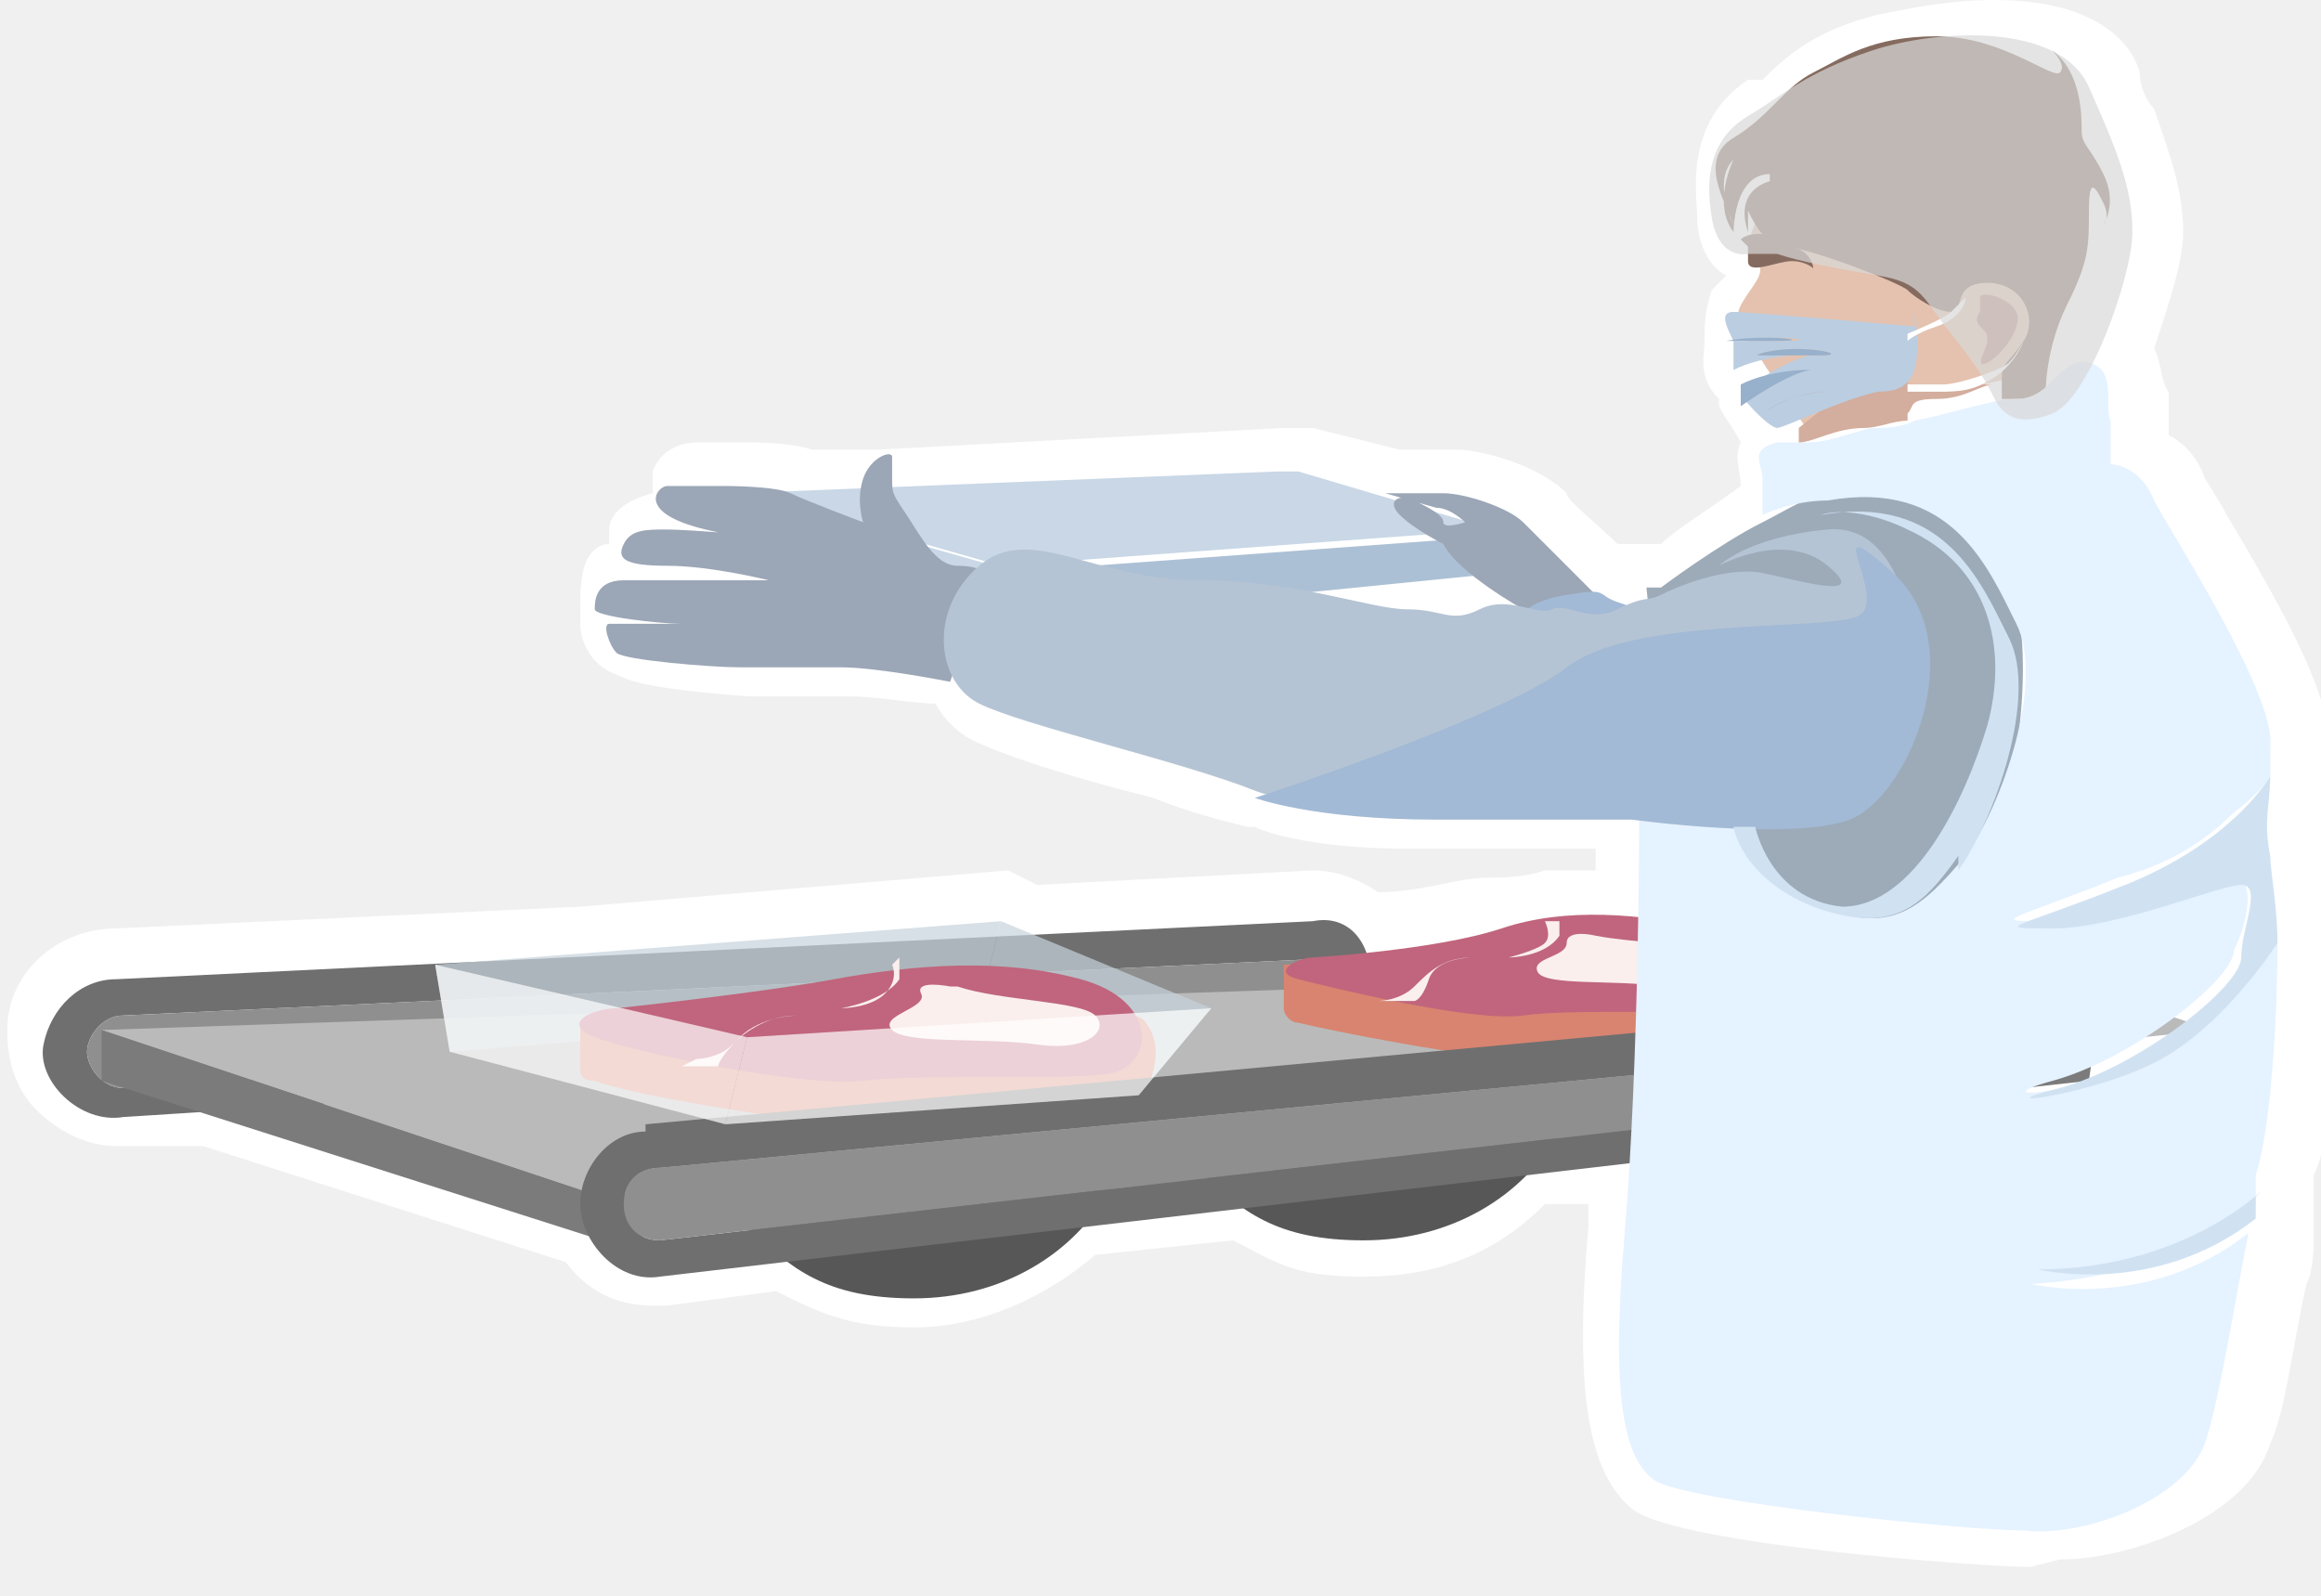
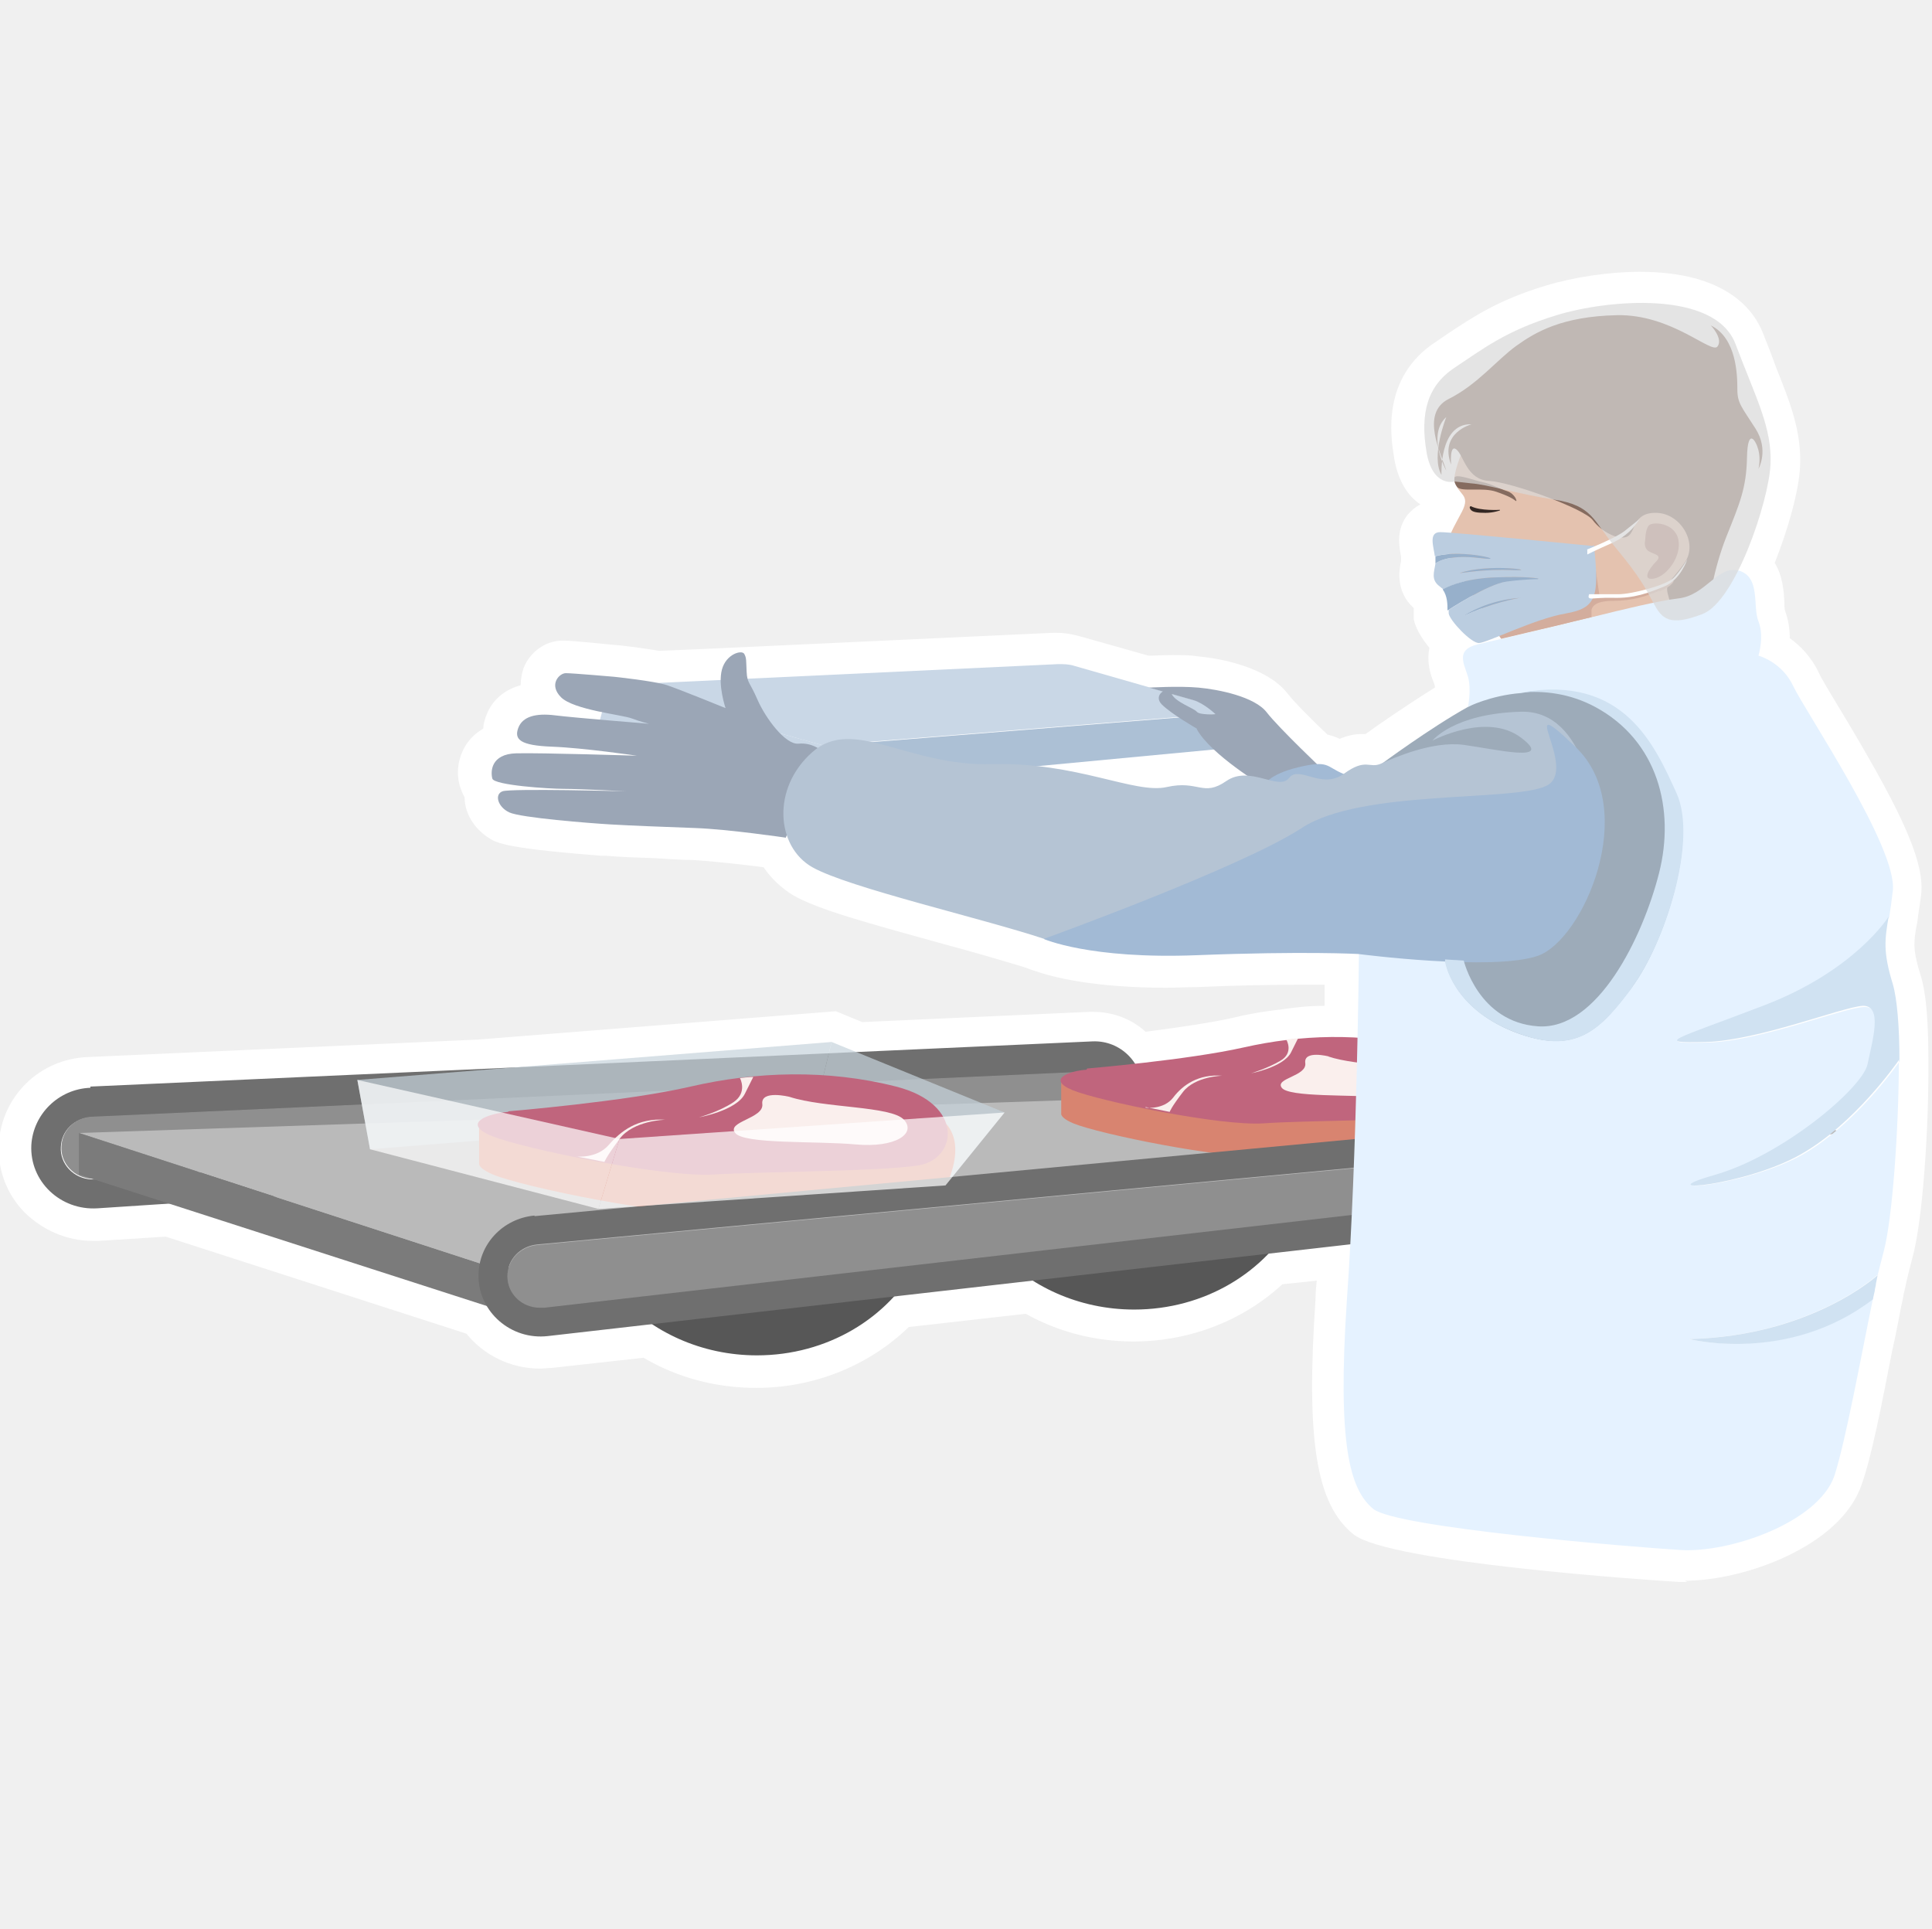
- <svg xmlns="http://www.w3.org/2000/svg" id="Livello_1" data-name="Livello 1" version="1.1" viewBox="0 0 32 22">
+ <svg xmlns="http://www.w3.org/2000/svg" id="Complications" viewBox="0 0 32.06 32">
  <defs>
-     <style>
-       .cls-1 {
-         fill: #7b7b7b;
-       }
- 
-       .cls-1, .cls-2, .cls-3, .cls-4, .cls-5, .cls-6, .cls-7, .cls-8, .cls-9, .cls-10, .cls-11, .cls-12, .cls-13, .cls-14, .cls-15, .cls-16, .cls-17, .cls-18, .cls-19, .cls-20, .cls-21, .cls-22, .cls-23, .cls-24, .cls-25, .cls-26, .cls-27 {
-         stroke-width: 0px;
-       }
- 
-       .cls-2 {
-         fill: #b58779;
-       }
- 
-       .cls-3 {
-         fill: #d88470;
-       }
- 
-       .cls-4 {
-         fill: #bababa;
-       }
- 
-       .cls-5 {
-         fill: #9dabb9;
-       }
- 
-       .cls-6, .cls-15, .cls-26 {
-         opacity: .7;
-       }
- 
-       .cls-6, .cls-25 {
-         fill: #fff;
-       }
- 
-       .cls-7 {
-         fill: #9ba6b6;
-       }
- 
-       .cls-8 {
-         fill: #a2bad5;
-       }
- 
-       .cls-9 {
-         fill: #faefed;
-       }
- 
-       .cls-10 {
-         fill: #6f6f6f;
-       }
- 
-       .cls-11 {
-         fill: #856b5f;
-       }
- 
-       .cls-12, .cls-23 {
-         fill: #bbcde0;
-       }
- 
-       .cls-13 {
-         fill: #342723;
-       }
- 
-       .cls-14 {
-         fill: #575757;
-       }
- 
-       .cls-15 {
-         fill: #c6d3db;
-       }
- 
-       .cls-16 {
-         fill: #c0657d;
-       }
- 
-       .cls-17 {
-         fill: #e5f2ff;
-       }
- 
-       .cls-18, .cls-23 {
-         opacity: .8;
-       }
- 
-       .cls-18, .cls-24 {
-         fill: #97b0cb;
-       }
- 
-       .cls-19 {
-         fill: #b5c4d4;
-       }
- 
-       .cls-20 {
-         fill: #8f8f8f;
-       }
- 
-       .cls-21 {
-         fill: #d0e2f2;
-       }
- 
-       .cls-22 {
-         fill: #d3ad9d;
-       }
- 
-       .cls-26 {
-         fill: #d9d9d9;
-       }
- 
-       .cls-27 {
-         fill: #e4c2af;
-       }
-     </style>
+     <style>.cls-1{fill:#7b7b7b;}.cls-1,.cls-2,.cls-3,.cls-4,.cls-5,.cls-6,.cls-7,.cls-8,.cls-9,.cls-10,.cls-11,.cls-12,.cls-13,.cls-14,.cls-15,.cls-16,.cls-17,.cls-18,.cls-19,.cls-20,.cls-21,.cls-22,.cls-23,.cls-24,.cls-25,.cls-26,.cls-27,.cls-28{stroke-width:0px;}.cls-2{fill:#b58779;}.cls-3{fill:#d88470;}.cls-4{fill:#bababa;}.cls-5{fill:#9dabb9;}.cls-6{fill:none;}.cls-7,.cls-16,.cls-27{opacity:.7;}.cls-7,.cls-26{fill:#fff;}.cls-8{fill:#9ba6b6;}.cls-9{fill:#a2bad5;}.cls-10{fill:#faefed;}.cls-11{fill:#6f6f6f;}.cls-12{fill:#856b5f;}.cls-13,.cls-24{fill:#bbcde0;}.cls-14{fill:#342723;}.cls-15{fill:#575757;}.cls-16{fill:#c6d3db;}.cls-17{fill:#c0657d;}.cls-18{fill:#e5f2ff;}.cls-19,.cls-24{opacity:.8;}.cls-19,.cls-25{fill:#97b0cb;}.cls-20{fill:#b5c4d4;}.cls-21{fill:#8f8f8f;}.cls-22{fill:#d0e2f2;}.cls-23{fill:#d3ad9d;}.cls-27{fill:#d9d9d9;}.cls-28{fill:#e4c2af;}</style>
  </defs>
-   <path class="cls-25" d="M28,21.6s0,0-.1,0c-.5,0-4.8-.3-5.4-.8-.6-.5-.8-1.6-.6-3.9,0-.1,0-.2,0-.3h-.6c-.7.7-1.5,1-2.5,1s-1.2-.2-1.8-.5l-1.9.2c-.7.6-1.6,1-2.5,1s-1.3-.2-1.9-.5l-1.5.2c0,0-.1,0-.2,0-.5,0-.9-.2-1.2-.6l-5-1.6h-1.1c0,0,0,0-.1,0-.4,0-.8-.2-1.1-.5-.3-.3-.4-.7-.4-1.1,0-.8.7-1.4,1.5-1.4l6.4-.3,5.9-.5.4.2,3.8-.2h0c.3,0,.6.1.9.3.6,0,1.1-.2,1.5-.2.2,0,.5,0,.8-.1,0,0,.1,0,.2,0,.2,0,.3,0,.5,0,0-.1,0-.2,0-.3,0,0-.2,0-.3,0-.5,0-1.1,0-1.8,0-.2,0-.3,0-.5,0-1.2,0-1.9-.2-2.1-.3h0s-.1,0-.1,0c-.4-.1-.8-.2-1.3-.4-1.2-.3-2.1-.6-2.5-.8-.2-.1-.4-.3-.5-.5-.3,0-.8-.1-1.2-.1-.2,0-.4,0-.6,0-.3,0-.6,0-.8,0h0c-1.3-.1-1.6-.2-1.8-.3-.3-.1-.5-.4-.5-.7,0,0,0-.1,0-.2,0-.2,0-.5.1-.7,0,0,.1-.2.3-.2,0,0,0-.1,0-.2,0-.2.2-.4.6-.5,0,0,0-.2,0-.3.1-.3.4-.4.6-.4h0c.1,0,.8,0,.8,0,0,0,.5,0,.8.1h.9s5.6-.3,5.6-.3h0c.1,0,.2,0,.4,0l1.2.3c0,0,.2,0,.4,0s.3,0,.4,0c.3,0,1.1.2,1.5.6,0,.1.4.4.7.7,0,0,.1,0,.2,0,.1,0,.2,0,.4,0s0,0,0,0c.2-.2.7-.5,1.1-.8,0,0,0,0,0,0h0c0-.2-.1-.4,0-.6-.1-.2-.2-.3-.3-.5h0c0,0,0-.1,0-.1s0,0,0,0c-.3-.3-.2-.6-.2-.8h0s0,0,0,0c0-.2,0-.4.1-.7,0,0,.1-.1.2-.2-.2-.1-.4-.4-.4-.8,0-.3-.2-1.3.7-1.9h.2c.4-.4.8-.7,1.6-.9.5-.1,1-.2,1.6-.2,1.4,0,1.9.6,2,1,0,.2.1.4.2.5.2.6.4,1.1.4,1.7,0,.4-.2,1-.4,1.6.1.2.1.5.2.6,0,0,0,.1,0,.1,0,.2,0,.3,0,.5.2.1.4.3.5.6,0,0,.2.3.3.5.9,1.5,1.4,2.5,1.4,3.1,0,.2,0,.3,0,.4v.2s0,0,0,0c0,.2,0,.4,0,.7,0,0,.1.4.1,1.4,0,1.1,0,2.7-.3,3.3,0,.1,0,.2,0,.4,0,0,0,.2,0,.2,0,.1,0,.2,0,.2,0,.2,0,.5-.1.7-.2.9-.3,1.8-.5,2.2-.3,1-1.9,1.6-2.9,1.6h0Z" />
-   <g>
-     <path class="cls-23" d="M10.2,6.8l7.4-.3c0,0,.2,0,.3,0l2.7.8-6.8.5-3.5-1Z" />
-     <path class="cls-18" d="M20.5,7.3l.2.4c0,0,0,.2,0,.2l-7,.7v-.7l6.8-.5Z" />
-     <path class="cls-7" d="M19.9,7.5s-.4-.2-.6-.4,0-.3.2-.2.4.2.4.3.3,0,.3,0c0,0-.2-.2-.4-.2l-.7-.2s.5,0,.8,0,.9.2,1.1.4,1,1,1,1l-1,.2s-.9-.5-1.1-.9Z" />
-     <polygon class="cls-23" points="10 7.5 10.2 6.8 13.7 7.8 13.7 8.5 10 7.5" />
-     <path class="cls-8" d="M21,8.5s0-.2.6-.3.4,0,.7.1.8.3.8.3c0,0-1.7.2-2.1,0Z" />
-     <g>
-       <path class="cls-10" d="M1.6,13.5c-.5,0-.9.4-1,.9s.5,1.1,1.1,1l17.2-1.1v-.8c0-.5-.3-.9-.8-.8l-16.5.8ZM18.5,13.9L1.7,15s0,0,0,0c-.3,0-.5-.3-.5-.5s.2-.5.5-.5l16.9-.8v.7Z" />
-       <path class="cls-20" d="M18.5,13.2v.7S1.7,15,1.7,15c0,0,0,0,0,0-.3,0-.5-.3-.5-.5s.2-.5.5-.5l16.9-.8Z" />
-       <polygon class="cls-4" points="8.3 16.5 30.5 14.2 27.8 13.3 1.4 14.2 8.3 16.5" />
-       <polygon class="cls-1" points="28.9 14.2 28.8 14.9 15.3 16.4 10.3 16.9 8.3 17.1 1.4 14.9 1.4 14.2 8.3 16.5 9.9 16.3 15.5 15.7 28.9 14.2" />
-       <polygon class="cls-15" points="6 13.3 6.2 14.5 13.5 13.9 13.8 12.7 6 13.3" />
-       <polygon class="cls-15" points="13.8 12.7 16.7 13.9 15.7 15.1 13.5 13.9 13.8 12.7" />
-       <path class="cls-14" d="M15.3,16.4c-.5.9-1.5,1.5-2.7,1.5s-1.7-.4-2.3-1l4.9-.5Z" />
-       <path class="cls-14" d="M21.5,15.6c-.5.9-1.5,1.5-2.7,1.5s-1.7-.4-2.3-1l4.9-.5Z" />
-       <path class="cls-14" d="M27.3,14.9c-.5.9-1.5,1.5-2.7,1.5s-1.7-.4-2.3-1l4.9-.5Z" />
-       <g>
-         <path class="cls-3" d="M15.7,15.1s0,0,0,0c0,.2-.2.3-.4.3-.6,0-2.6,0-3.4.1-.8,0-3.2-.4-3.7-.6-.2,0-.2-.1-.2-.2v-.6s2.7-.1,4.9-.2c.2,0,.5,0,.7,0,1.2,0,2.1,0,2.2.2.3.4,0,.9,0,1Z" />
-         <path class="cls-25" d="M13.5,13.9c-.2,0-.4,0-.7,0,.2,0,.5,0,.7,0Z" />
-         <path class="cls-16" d="M8.5,13.9s1.9-.2,3-.4,2.3-.3,3.4,0,1,1.2.4,1.3-2.6,0-3.4.1-3.2-.4-3.7-.6,0-.4.3-.4Z" />
-         <path class="cls-9" d="M13.1,13.6s-.5-.1-.4.1-.6.3-.4.5,1.3.1,2,.2,1-.2.8-.4-1.3-.2-1.9-.4Z" />
-         <path class="cls-9" d="M9.6,14.6s.3,0,.5-.2.5-.4.9-.4c0,0-.5,0-.8.3s-.3.4-.3.4h-.5Z" />
-         <path class="cls-9" d="M12.3,13.3s.1.2-.1.4-.6.2-.6.2c0,0,.6-.1.8-.4v-.3c.1,0,0,0,0,0Z" />
-       </g>
-       <g>
-         <path class="cls-3" d="M24.3,14.2s0,0,0,0c0,.1-.2.2-.4.3-.6,0-2.2,0-2.9.1-.7,0-2.7-.4-3.1-.5-.1,0-.2-.1-.2-.2v-.6s2.3-.1,4.2-.1c.2,0,.4,0,.6,0,1,0,1.8,0,1.9.2.3.3,0,.8,0,.9Z" />
-         <path class="cls-25" d="M22.4,13.2c-.2,0-.4,0-.6,0,.2,0,.4,0,.6,0Z" />
-         <path class="cls-16" d="M18.1,13.2s1.7-.1,2.6-.4,1.9-.2,2.9,0,.9,1,.3,1.1-2.2,0-2.9.1-2.7-.4-3.1-.5,0-.3.2-.3Z" />
-         <path class="cls-9" d="M22,12.9s-.4-.1-.4.1-.5.2-.4.4,1.1.1,1.7.2.9-.2.7-.4-1.1-.2-1.6-.3Z" />
-         <path class="cls-9" d="M19,13.8s.3,0,.5-.2.4-.4.8-.4c0,0-.5,0-.6.3s-.2.3-.2.3h-.4Z" />
-         <path class="cls-9" d="M21.3,12.7s.1.2,0,.3-.5.2-.5.2c0,0,.5,0,.7-.3v-.2c.1,0,0,0,0,0Z" />
-       </g>
-       <path class="cls-10" d="M8.9,15.6c-.5,0-.9.5-.9,1s.5,1.1,1.1,1l17.1-2v-1.7l-17.3,1.6ZM25.8,15.2l-16.7,1.9s0,0,0,0c-.3,0-.5-.2-.5-.5s.2-.5.5-.5l16.8-1.6v.7Z" />
-       <path class="cls-20" d="M25.8,14.5v.7l-16.7,1.9s0,0,0,0c-.3,0-.5-.2-.5-.5s.2-.5.5-.5l16.8-1.6Z" />
-       <polygon class="cls-6" points="6 13.3 10.3 14.3 10 15.5 6.2 14.5 6 13.3" />
-       <polygon class="cls-6" points="10.3 14.3 16.7 13.9 15.7 15.1 10 15.5 10.3 14.3" />
-     </g>
-     <path class="cls-7" d="M13.6,7.9s-.1-.1-.4-.1-.5-.4-.7-.7-.2-.3-.2-.5,0-.2,0-.3-.3,0-.4.3,0,.6,0,.6c0,0-.8-.3-1-.4s-.9-.1-.9-.1c0,0-.7,0-.8,0s-.3.2,0,.4,1,.3,1.2.3.3,0,.3,0c0,0-1.2-.1-1.5-.1s-.5,0-.6.2,0,.3.6.3,1.4.2,1.4.2c0,0-1.6,0-2,0s-.4.3-.4.4.9.2,1.2.2,1,0,1,0c0,0-1.9,0-2,0s0,.3.1.4,1.3.2,1.7.2.9,0,1.4,0,1.5.2,1.5.2l.5-1.5Z" />
-     <path class="cls-27" d="M24.6,2.2s-.5,1-.5,1.2.3.2.1.5-.3.4-.2.6.9,1.4.9,1.4c0,0,2.8-.7,2.9-.7s.6-1.1.6-1.1l-3.8-2Z" />
-     <path class="cls-11" d="M24.4,2.5s-.5.1-.3.7c0,0,0-.3,0-.3s.2.5.5.5,1.6.5,1.7.6.4.3.6.3,0-.4.5-.4.7.5.5.8-.3.3-.3.5,0,.3,0,.3h.6c0-.1,0-.7.3-1.3s.3-.8.3-1.3.1-.3.2-.1,0,.3,0,.3c0,0,.2-.3,0-.7s-.3-.4-.3-.6,0-.8-.4-1.1c0,0,.2.2.1.3s-.8-.5-1.7-.5-1.3.3-1.7.5-.6.6-1.1.9-.1.9,0,1.2c0,0-.3-.6,0-.9,0,0-.3.6,0,1,0,0,0-.8.5-.8Z" />
-     <path class="cls-5" d="M22.9,8.1s.8-.6,1.4-.9,1.2-.8,2.5-.3,1.2,2.6.9,4-2.1,3.1-3.6,2.1-1.2-2.9-1.2-2.9l-.2-2Z" />
-     <path class="cls-17" d="M31,16.8s0,0,0-.1c0,0,0,0,0,.1Z" />
-     <path class="cls-17" d="M31.4,13c0,1.1-.1,2.6-.3,3.2,0,.1,0,.2,0,.4,0,0-1.1,1-3.1,1.1,0,0,1.6.4,3-.7-.2,1-.4,2.3-.6,2.9-.3.8-1.7,1.3-2.5,1.2-.8,0-4.7-.4-5.1-.7-.4-.3-.6-1.1-.4-3.4.2-2.4.2-5.7.2-5.7h1.4c0,.1,0,.1,0,.1,0,0,.1.7,1.1,1.1,1,.4,1.4,0,2-.7.5-.7,1.1-2.4.7-3.2-.4-.8-.9-2-2.6-1.7h0c-.5,0-.9.2-.9.2,0,0,0-.3,0-.5,0-.2-.2-.4.2-.5.1,0,.3,0,.4,0,.3,0,.5-.1.9-.2.2,0,.4,0,.6-.1.5-.1,1.1-.3,1.4-.3.5,0,.6-.6,1-.5.4.1.2.6.3.8,0,.2,0,.6,0,.6,0,0,.4,0,.6.5.2.4,1.7,2.7,1.6,3.4,0,.2,0,.3,0,.4,0,0-.1.2-.5.5-.3.3-.8.7-1.6.9-1.5.6-1.8.6-1,.6.9,0,2.3-.6,2.6-.6.3,0,.2.6,0,1,0,.4-1.4,1.5-2.5,1.8-1.1.3.5.2,1.4-.4.9-.5,1.6-1.5,1.6-1.6Z" />
-     <path class="cls-19" d="M26.4,9s-.1-1.8-1.2-1.7-1.5.5-1.5.5c0,0,.9-.5,1.5,0s-.4.2-.9.1-1.2.2-1.4.3-.2,0-.6.2-.7-.1-.9,0-.6-.2-1,0-.5,0-1,0-1.5-.4-2.9-.4-2.3-.8-3-.2-.6,1.6,0,1.9,2.8.8,3.8,1.2,3.5-.4,4.6-.2.8-.4,1.6-.5,1.7,0,2.3-.4-1.3.3-2,0,2-.4,2.2-.3.4-.5.4-.5Z" />
-     <path class="cls-8" d="M17.3,11s.8.3,2.5.3,2.7,0,2.7,0c0,0,2.2.3,3,0s1.7-2.4.6-3.4,0,.4-.5.6-3.1,0-4,.7-4.3,1.8-4.3,1.8Z" />
-     <path class="cls-21" d="M31.4,13c0,0-.7,1.1-1.6,1.6-.9.5-2.6.7-1.4.4,1.1-.3,2.5-1.4,2.5-1.8,0-.4.3-1,0-1-.3,0-1.7.6-2.6.6-.9,0-.5,0,1-.6,1.5-.6,2-1.5,2-1.5,0,.4-.1.6,0,1.1,0,.2.1.7.1,1.2Z" />
-     <path class="cls-21" d="M31.1,16.5s0,0,0,.1c0,0,0,0,0,.1,0,0,0,.1,0,.1-1.4,1.1-3,.7-3,.7,2,0,3.1-1.1,3.1-1.1Z" />
-     <path class="cls-21" d="M27,11.8c-.5.7-.9,1.1-2,.7-1-.4-1.1-1.1-1.1-1.1h0s.3,0,.3,0c0,0,.2,1,1.2,1.1,1,0,1.7-1.5,2-2.5.3-1.1,0-2.2-1.1-2.7-.4-.2-.9-.3-1.2-.2,1.7-.3,2.2.9,2.6,1.7.4.8-.2,2.5-.7,3.2Z" />
-     <path class="cls-11" d="M24.1,3.4s0,0,0,.2.4,0,.6,0,.3.1.3.1,0-.1-.1-.2-.3-.1-.4-.2-.4-.1-.5,0Z" />
-     <path class="cls-13" d="M24.9,3.9s-.3,0-.5,0c0,0,0,0,0,0s.1,0,.2,0,.2,0,.2,0Z" />
-     <path class="cls-2" d="M27.3,4.4s0-.2,0-.3.4,0,.5.2-.2.6-.4.7,0-.2,0-.3,0-.1-.1-.2,0-.2,0-.2Z" />
-     <path class="cls-22" d="M27.5,5.3c-.2,0-.4.2-.8.2s-.3.1-.4.2c0,0,0,0,0,.1-.2,0-.4.1-.6.1-.4,0-.7.2-.9.2v-.2c0,0,1.5-1.2,1.5-1.2,0,0,0,.5,0,.7,0,0,.3,0,.5,0,.2,0,.7-.2.7-.3,0,0,0,0-.2.2Z" />
-     <path class="cls-12" d="M26.4,4.5s-2.3-.2-2.5-.2-.1.2,0,.4c.5-.1,1.3,0,.7,0-.5,0-.7,0-.7,0,0,0,0,0,0,0,0,.1,0,.3,0,.4,0,0,0,0,0,0,.4-.2.9-.2.9-.2.5,0,.7,0,.7,0,0,0-.2,0-.5,0-.3,0-1,.5-1,.5,0,0,0,0,0,0,0,.1.4.5.5.5s.9-.4,1.4-.5c.5,0,.6-.3.5-1.1ZM25.1,4.9c-.5,0-.8,0-.9,0,.5-.2,1.4,0,.9,0ZM24.3,5.7s.4-.3.9-.3c0,0-.5,0-.9.3Z" />
-     <path class="cls-24" d="M24.5,4.7c-.5,0-.7,0-.7,0,0,0,0,0,0,0,0,0,0,0,0,0s0,0,0,0c.5-.1,1.3,0,.7,0Z" />
-     <path class="cls-24" d="M25.5,5.1s-.2,0-.5,0c-.3,0-1,.5-1,.5,0-.1,0-.2,0-.3.4-.2.9-.2.9-.2.5,0,.7,0,.7,0Z" />
-     <path class="cls-24" d="M25.1,4.9c-.5,0-.8,0-.9,0,.5-.2,1.4,0,.9,0Z" />
-     <path class="cls-24" d="M25.2,5.4c0,0-.5,0-.9.3,0,0,.4-.3.9-.3Z" />
-     <path class="cls-25" d="M26.3,4.6s.5-.2.6-.3.2-.2.2-.2h0c0,.1-.1.3-.4.4s-.4.2-.4.2h0Z" />
-     <path class="cls-25" d="M26.3,5.3s.3,0,.5,0,.8-.2.9-.3.2-.3.2-.3c0,0-.1.3-.4.5s-.5.2-.8.2-.4,0-.4,0Z" />
-     <path class="cls-26" d="M24.1,3.5s-.4.1-.5-.5,0-1.1.5-1.4.8-.6,1.7-.9,2.6-.4,3,.5.6,1.4.6,2-.6,2.3-1.1,2.5-.7,0-.8-.2-.2-.4-.6-.9-.4-.7-1-.8-1.1-.2-1.4-.3h-.3Z" />
-   </g>
+   <rect class="cls-6" x=".06" width="32" height="32" />
+   <path class="cls-26" d="M28,26.25s-.1,0-.14,0c-.49-.03-4.81-.32-5.4-.79-.62-.5-.79-1.56-.63-3.9,0-.1.01-.21.02-.31l-.57.06c-.66.61-1.55.95-2.47.95-.64,0-1.25-.16-1.79-.46l-1.94.22c-.66.64-1.57,1.01-2.53,1.01-.67,0-1.31-.17-1.87-.5l-1.54.17c-.06,0-.12.01-.18.01-.48,0-.93-.22-1.22-.58l-4.99-1.61-1.11.07s-.07,0-.11,0c-.42,0-.83-.18-1.13-.48-.29-.3-.44-.7-.42-1.12.04-.79.67-1.42,1.48-1.45l6.47-.29,5.94-.47.44.18,3.77-.17h.06c.33,0,.64.12.87.33.63-.08,1.14-.16,1.49-.24.24-.06.5-.1.76-.13.06-.01.14-.02.23-.03.15-.02.32-.03.49-.03,0-.13,0-.25,0-.35-.1,0-.2,0-.33,0-.54,0-1.15.01-1.8.04-.18,0-.34.01-.5.01-1.21,0-1.89-.18-2.15-.27l-.09-.03-.11-.04c-.36-.11-.84-.25-1.36-.39-1.23-.34-2.07-.57-2.47-.8-.2-.12-.37-.28-.5-.47-.31-.04-.84-.1-1.18-.12-.21,0-.42-.02-.62-.03-.31-.01-.6-.02-.81-.04h-.08c-1.28-.1-1.61-.17-1.79-.25-.29-.15-.48-.43-.48-.72-.04-.07-.06-.13-.08-.19-.07-.24-.02-.51.13-.72.06-.08.14-.16.26-.23,0-.07.02-.14.05-.22.06-.16.21-.4.57-.5,0-.1.02-.2.05-.29.11-.27.37-.45.64-.45h.04c.12,0,.81.07.81.07.06,0,.47.05.76.1l.93-.04,5.61-.26h.05c.12,0,.24.02.36.05l1.17.33c.09,0,.24-.01.4-.01.14,0,.29,0,.41.02.33.03,1.13.16,1.49.61.09.12.39.43.67.69.08.02.14.04.2.07.12-.05.24-.08.37-.08.02,0,.04,0,.06,0,.22-.16.7-.49,1.15-.77,0-.01,0-.03,0-.03l-.02-.06c-.05-.12-.12-.33-.07-.57-.14-.17-.24-.35-.26-.48v-.04s0-.04,0-.04c0,0,0-.03,0-.06,0-.02,0-.03,0-.04-.31-.28-.24-.65-.21-.78v-.03s0-.03,0-.04c-.03-.16-.09-.45.11-.7.06-.07.13-.13.21-.17-.21-.14-.38-.4-.44-.8-.05-.32-.21-1.31.7-1.9l.19-.13c.41-.27.83-.56,1.63-.8.46-.14,1.05-.23,1.56-.23,1.44,0,1.9.64,2.05,1.03.08.2.15.38.21.55.24.6.43,1.08.4,1.66-.02.4-.2,1.04-.42,1.59.14.23.15.49.16.64,0,.05,0,.11.01.15.06.16.08.32.08.46.17.12.36.31.49.59.03.07.18.32.32.55.94,1.56,1.44,2.52,1.37,3.11-.02.18-.05.32-.06.44l-.03.16h0c-.04.25-.03.38.08.74.03.1.13.4.13,1.4.01,1.09-.09,2.68-.27,3.31-.03.11-.06.23-.09.36,0,0-.04.19-.05.22-.02.13-.04.2-.04.2-.04.21-.09.48-.15.74-.17.87-.34,1.76-.51,2.23-.35,1.02-1.95,1.59-2.93,1.59h0Z" />
+   <path class="cls-24" d="M10.11,11.37l7.45-.35c.09,0,.18,0,.27.03l2.69.77-6.86.55-3.55-1Z" />
+   <path class="cls-19" d="M20.52,11.82l.22.38c.05.08,0,.18-.1.19l-6.99.66v-.67l6.86-.55Z" />
+   <path class="cls-8" d="M19.86,12.09s-.42-.24-.58-.4.1-.32.16-.18.37.24.42.3.31.04.31.04c0,0-.19-.18-.36-.23l-.74-.21s.49-.03.82,0,.93.15,1.13.41.96.98.96.98l-1.01.25s-.88-.53-1.11-.95Z" />
+   <polygon class="cls-24" points="9.93 12.04 10.11 11.37 13.66 12.37 13.66 13.04 9.93 12.04" />
+   <path class="cls-9" d="M20.97,13.04s.07-.19.58-.31.45-.01.74.11.82.27.82.27c0,0-1.71.21-2.14-.08Z" />
+   <path class="cls-11" d="M1.5,18.05c-.53.02-.95.44-.98.95-.03.6.48,1.09,1.1,1.05l17.3-1.14.04-.79c.02-.47-.36-.86-.83-.84l-16.63.75ZM18.46,18.46l-16.87,1.11s-.04,0-.07,0c-.3-.01-.53-.26-.51-.54.01-.27.23-.48.51-.49l16.97-.77-.03.69Z" />
+   <path class="cls-21" d="M18.5,17.76l-.03.69-16.87,1.11s-.04,0-.07,0c-.3-.01-.53-.26-.51-.54.01-.27.23-.48.51-.49l16.97-.77Z" />
+   <polygon class="cls-4" points="8.23 21.05 30.6 18.8 27.83 17.92 1.31 18.8 8.23 21.05" />
+   <polygon class="cls-1" points="28.92 18.8 28.87 19.49 15.23 20.96 10.26 21.5 8.23 21.72 1.31 19.49 1.31 18.8 8.23 21.05 9.83 20.88 15.48 20.26 28.92 18.8" />
+   <polygon class="cls-16" points="5.93 17.92 6.14 19.07 13.51 18.48 13.8 17.29 5.93 17.92" />
+   <polygon class="cls-16" points="13.8 17.29 16.67 18.46 15.69 19.67 13.51 18.48 13.8 17.29" />
+   <path class="cls-15" d="M15.23,20.96c-.49.91-1.5,1.53-2.67,1.53-.92,0-1.75-.39-2.29-.99l4.97-.54Z" />
+   <path class="cls-15" d="M21.49,20.2c-.49.91-1.5,1.53-2.67,1.53-.92,0-1.75-.39-2.29-.99l4.97-.54Z" />
+   <path class="cls-15" d="M27.38,19.49c-.49.91-1.5,1.53-2.67,1.53-.92,0-1.75-.39-2.29-.99l4.97-.54Z" />
+   <path class="cls-3" d="M15.69,19.67s0,0,0,0c-.07.16-.23.28-.44.31-.65.1-2.56.1-3.39.15-.82.05-3.17-.43-3.68-.64-.16-.07-.23-.13-.23-.18v-.65s2.67-.14,4.88-.17c.24,0,.47,0,.69,0,1.17,0,2.09.04,2.2.18.3.38,0,.95-.02,1.01Z" />
+   <path class="cls-26" d="M13.51,18.48c-.22,0-.45,0-.69,0,.23-.01.46-.01.69,0Z" />
+   <path class="cls-17" d="M8.44,18.44s1.94-.16,3.02-.41,2.27-.29,3.41,0,1.02,1.21.36,1.31-2.56.1-3.39.15-3.17-.43-3.68-.64-.07-.37.27-.4Z" />
+   <path class="cls-10" d="M13.1,18.2s-.48-.12-.45.12-.6.29-.45.48,1.34.13,2,.19,1.01-.18.8-.41-1.32-.19-1.9-.38Z" />
+   <path class="cls-10" d="M9.56,19.19s.34.04.54-.19.48-.45.94-.42c0,0-.53.01-.76.32s-.25.38-.25.38l-.46-.09Z" />
+   <path class="cls-10" d="M12.28,17.89s.13.24-.11.4-.57.25-.57.25c0,0,.62-.11.76-.39l.14-.28s-.07,0-.23.02Z" />
+   <path class="cls-3" d="M24.28,18.79s0,0,0,0c-.06.14-.2.24-.38.27-.56.08-2.21.08-2.92.13-.71.04-2.73-.37-3.17-.55-.14-.06-.19-.11-.2-.15v-.56s2.3-.12,4.2-.15c.2,0,.4,0,.59,0,1.01,0,1.8.04,1.89.15.26.33,0,.82-.02.87Z" />
+   <path class="cls-26" d="M22.41,17.77c-.19,0-.39,0-.59,0,.2-.01.39-.01.59,0Z" />
+   <path class="cls-17" d="M18.04,17.73s1.67-.14,2.6-.35,1.96-.25,2.94,0,.88,1.04.31,1.13-2.21.08-2.92.13-2.73-.37-3.17-.55-.06-.32.23-.34Z" />
+   <path class="cls-10" d="M22.05,17.53s-.42-.11-.39.11-.51.25-.39.41,1.15.11,1.72.16.87-.15.69-.35-1.14-.16-1.64-.33Z" />
+   <path class="cls-10" d="M19.01,18.38s.3.04.46-.17.42-.39.81-.36c0,0-.45.01-.65.27s-.22.33-.22.33l-.4-.08Z" />
+   <path class="cls-10" d="M21.35,17.26s.12.21-.1.34-.49.21-.49.21c0,0,.53-.1.66-.34l.12-.24s-.06,0-.2.02Z" />
+   <path class="cls-11" d="M8.87,20.17c-.53.05-.93.48-.93,1,0,.6.54,1.07,1.15,1l17.23-1.97v-1.66l-17.45,1.64ZM25.83,19.76l-16.8,1.93s-.04,0-.07,0c-.3,0-.54-.23-.54-.52,0-.27.21-.49.49-.52l16.92-1.59v.7Z" />
+   <path class="cls-21" d="M25.83,19.07v.7l-16.8,1.93s-.04,0-.07,0c-.3,0-.54-.23-.54-.52,0-.27.21-.49.49-.52l16.92-1.59Z" />
+   <polygon class="cls-7" points="5.93 17.92 10.28 18.9 9.93 20.06 6.14 19.07 5.93 17.92" />
+   <polygon class="cls-7" points="10.28 18.9 16.67 18.46 15.69 19.67 9.93 20.06 10.28 18.9" />
+   <path class="cls-8" d="M13.61,12.44s-.14-.12-.36-.1-.55-.43-.68-.73-.17-.27-.18-.46,0-.23-.04-.3-.3,0-.37.26.06.64.06.64c0,0-.76-.31-.97-.38s-.88-.14-.88-.14c0,0-.69-.06-.8-.06s-.29.19-.08.4,1.01.29,1.17.35.29.09.29.09c0,0-1.24-.1-1.56-.14s-.54.02-.61.21.03.29.56.31,1.41.15,1.41.15c0,0-1.57-.05-2-.04s-.43.31-.4.42.94.17,1.19.17,1.03.04,1.03.04c0,0-1.91-.05-2.05,0s-.08.26.11.35,1.34.18,1.68.2.86.04,1.41.06,1.5.16,1.5.16l.55-1.46Z" />
+   <path class="cls-28" d="M24.61,6.75s-.53,1.01-.47,1.24.27.21.12.5-.26.44-.23.65.89,1.45.89,1.45c0,0,2.85-.66,2.92-.66s.6-1.13.6-1.13l-3.82-2.04Z" />
+   <path class="cls-12" d="M24.42,7.04s-.54.14-.34.67c0,0-.03-.35.09-.25s.17.5.54.52,1.58.46,1.72.65.44.35.58.27.08-.4.48-.39.69.5.47.82-.34.33-.28.54.08.33.08.33l.59-.15s.08-.6.3-1.15.33-.8.34-1.31.15-.28.19-.12,0,.31,0,.31c0,0,.18-.31-.05-.67s-.3-.42-.3-.65-.01-.85-.44-1.06c0,0,.21.22.11.35s-.76-.54-1.67-.52-1.35.28-1.67.51-.64.64-1.12.88-.12.92-.04,1.19c0,0-.33-.59,0-.89,0,0-.26.65-.08.96,0,0-.04-.84.48-.84Z" />
+   <path class="cls-5" d="M22.92,12.68s.81-.6,1.44-.95,1.19-.77,2.54-.28,1.21,2.59.94,4.04-2.08,3.16-3.58,2.1-1.18-2.92-1.18-2.92l-.17-1.98Z" />
+   <path class="cls-18" d="M31.1,21.41s.02-.08.02-.12c0,.04-.02.08-.02.12Z" />
+   <path class="cls-18" d="M31.51,17.59c0,1.15-.11,2.65-.25,3.17-.03.11-.06.24-.1.39,0,0-1.1,1.02-3.14,1.07,0,0,1.65.41,3.06-.67-.2.97-.45,2.35-.64,2.94-.27.77-1.73,1.28-2.55,1.23-.82-.05-4.71-.37-5.1-.68-.39-.32-.6-1.06-.44-3.46.17-2.39.2-5.76.2-5.76l1.44.1v.04s.1.75,1.13,1.16c1.03.4,1.43-.03,1.96-.74.53-.71,1.09-2.42.73-3.21-.36-.79-.87-1.97-2.57-1.67h0c-.51.04-.88.23-.88.23,0,0,.06-.29,0-.5-.06-.21-.22-.45.17-.54.13-.03.25-.06.39-.09.26-.06.54-.13.93-.22.17-.04.36-.09.57-.14.52-.13,1.1-.27,1.43-.31.46-.05.65-.56,1.01-.46.36.11.22.59.32.84.1.25,0,.57,0,.57,0,0,.39.1.58.51.2.42,1.73,2.68,1.65,3.39-.02.17-.04.32-.06.44,0,0-.14.22-.46.52-.33.29-.84.67-1.6.95-1.51.58-1.85.63-.98.61.87-.01,2.28-.58,2.62-.59.34-.02.16.58.08.96-.08.39-1.4,1.52-2.55,1.84-1.15.32.55.16,1.45-.35.88-.5,1.58-1.5,1.62-1.56Z" />
+   <path class="cls-20" d="M26.47,13.55s-.11-1.77-1.23-1.74-1.47.48-1.47.48c0,0,.9-.48,1.47-.05s-.43.19-.95.12-1.17.22-1.37.31-.25-.1-.62.17-.74-.15-.91.07-.65-.22-1.04.05-.46-.02-.99.1-1.5-.42-2.9-.38-2.3-.8-2.98-.2-.6,1.57,0,1.91,2.83.85,3.85,1.19,3.48-.36,4.58-.19.77-.44,1.58-.51,1.73-.05,2.29-.41-1.3.27-1.99-.07,1.97-.39,2.26-.34.44-.51.44-.51Z" />
+   <path class="cls-9" d="M17.32,15.58s.76.34,2.54.27,2.68-.02,2.68-.02c0,0,2.23.29,2.98.03s1.7-2.43.63-3.46.07.37-.49.64-3.07.05-4.06.7-4.28,1.84-4.28,1.84Z" />
+   <path class="cls-22" d="M31.51,17.59c-.04.06-.74,1.06-1.62,1.56-.9.52-2.6.68-1.45.35,1.14-.32,2.47-1.45,2.55-1.84.08-.39.26-.98-.08-.97-.34.02-1.74.58-2.61.6-.87.02-.53-.03.98-.61,1.51-.58,2.06-1.47,2.06-1.47-.06.37-.1.57.07,1.12.07.24.11.71.11,1.26Z" />
+   <path class="cls-22" d="M31.16,21.15s-.02.1-.03.15c0,.04-.02.08-.02.12-.02.08-.03.14-.03.14-1.41,1.08-3.05.66-3.05.66,2.04-.05,3.14-1.07,3.14-1.07Z" />
+   <path class="cls-22" d="M27.09,16.38c-.53.71-.94,1.15-1.97.74-1.03-.4-1.14-1.16-1.14-1.16v-.04s.31.02.31.02c0,0,.24,1.02,1.23,1.09.99.07,1.74-1.48,2.01-2.54.27-1.06-.02-2.2-1.06-2.76-.43-.23-.86-.27-1.22-.24,1.7-.3,2.21.88,2.57,1.67.36.79-.2,2.5-.73,3.21Z" />
+   <path class="cls-12" d="M24.14,7.92s-.03.07.04.16.42,0,.65.08.28.12.32.15-.01-.12-.14-.16-.26-.12-.41-.15-.44-.15-.47-.07Z" />
+   <path class="cls-14" d="M24.89,8.46s-.33.02-.48-.06c0,0-.04,0-.01.05s.12.06.25.06.24-.04.24-.04Z" />
+   <path class="cls-2" d="M27.3,8.98s0-.19.06-.26.43-.05.49.23-.19.61-.4.65-.09-.16.03-.28-.05-.12-.13-.18-.05-.17-.05-.17Z" />
+   <path class="cls-23" d="M27.54,9.8c-.21.09-.45.17-.77.17s-.35.11-.36.15c0,.03,0,.08,0,.12-.21.05-.41.1-.57.14-.39.09-.67.16-.93.22l-.1-.15,1.63-1.25s.07.45.1.67c0,0,.32.06.51.02.2-.03.67-.22.71-.25.04-.03,0,.09-.22.17Z" />
+   <path class="cls-13" d="M26.43,9.06s-2.31-.23-2.53-.23c-.2,0-.11.24-.09.4.47-.13,1.27.1.74.03-.55-.07-.73.09-.73.09,0,0,0,0,0,0-.02.14-.08.27.07.38.02.02.04.03.06.05.36-.2.9-.2.9-.2.5-.02.69.02.69.02,0,0-.21,0-.52.04-.31.04-.98.48-.98.48,0,.02,0,.04,0,.06.02.12.37.49.5.49s.92-.4,1.44-.49c.52-.09.56-.28.47-1.14ZM25.1,9.46c-.46-.02-.84.05-.88.05.49-.17,1.37-.03.88-.05ZM24.29,10.22s.41-.27.95-.3c-.05,0-.51.09-.95.3Z" />
+   <path class="cls-25" d="M24.55,9.26c-.55-.07-.73.09-.73.09,0,0,0,0,0,0,0-.02,0-.05,0-.07,0-.02,0-.03,0-.05.47-.13,1.27.1.74.03Z" />
+   <path class="cls-25" d="M25.52,9.61s-.21,0-.52.04c-.31.04-.98.48-.98.48,0-.1,0-.24-.08-.35.36-.2.9-.2.9-.2.5-.02.69.02.69.02Z" />
+   <path class="cls-25" d="M25.1,9.46c-.46-.02-.84.05-.88.05.49-.17,1.37-.03.88-.05Z" />
+   <path class="cls-25" d="M25.24,9.92c-.05,0-.51.09-.95.3.02-.02.41-.27.95-.3Z" />
+   <path class="cls-26" d="M26.33,9.12s.48-.19.63-.31.25-.2.25-.2l-.08.11s-.13.18-.38.29-.41.19-.41.19v-.08Z" />
+   <path class="cls-26" d="M26.37,9.86s.27,0,.49,0,.79-.15.91-.27.23-.31.23-.31c0,0-.11.34-.38.45s-.5.2-.85.19-.44.06-.4-.06Z" />
+   <path class="cls-27" d="M24.14,7.99s-.37.11-.47-.5,0-1.08.47-1.39.84-.61,1.69-.87,2.63-.42,2.97.48.61,1.39.58,2-.58,2.27-1.13,2.48-.67.08-.81-.18-.23-.44-.62-.91-.39-.71-1.03-.81-1.1-.25-1.38-.27l-.27-.03Z" />
</svg>
